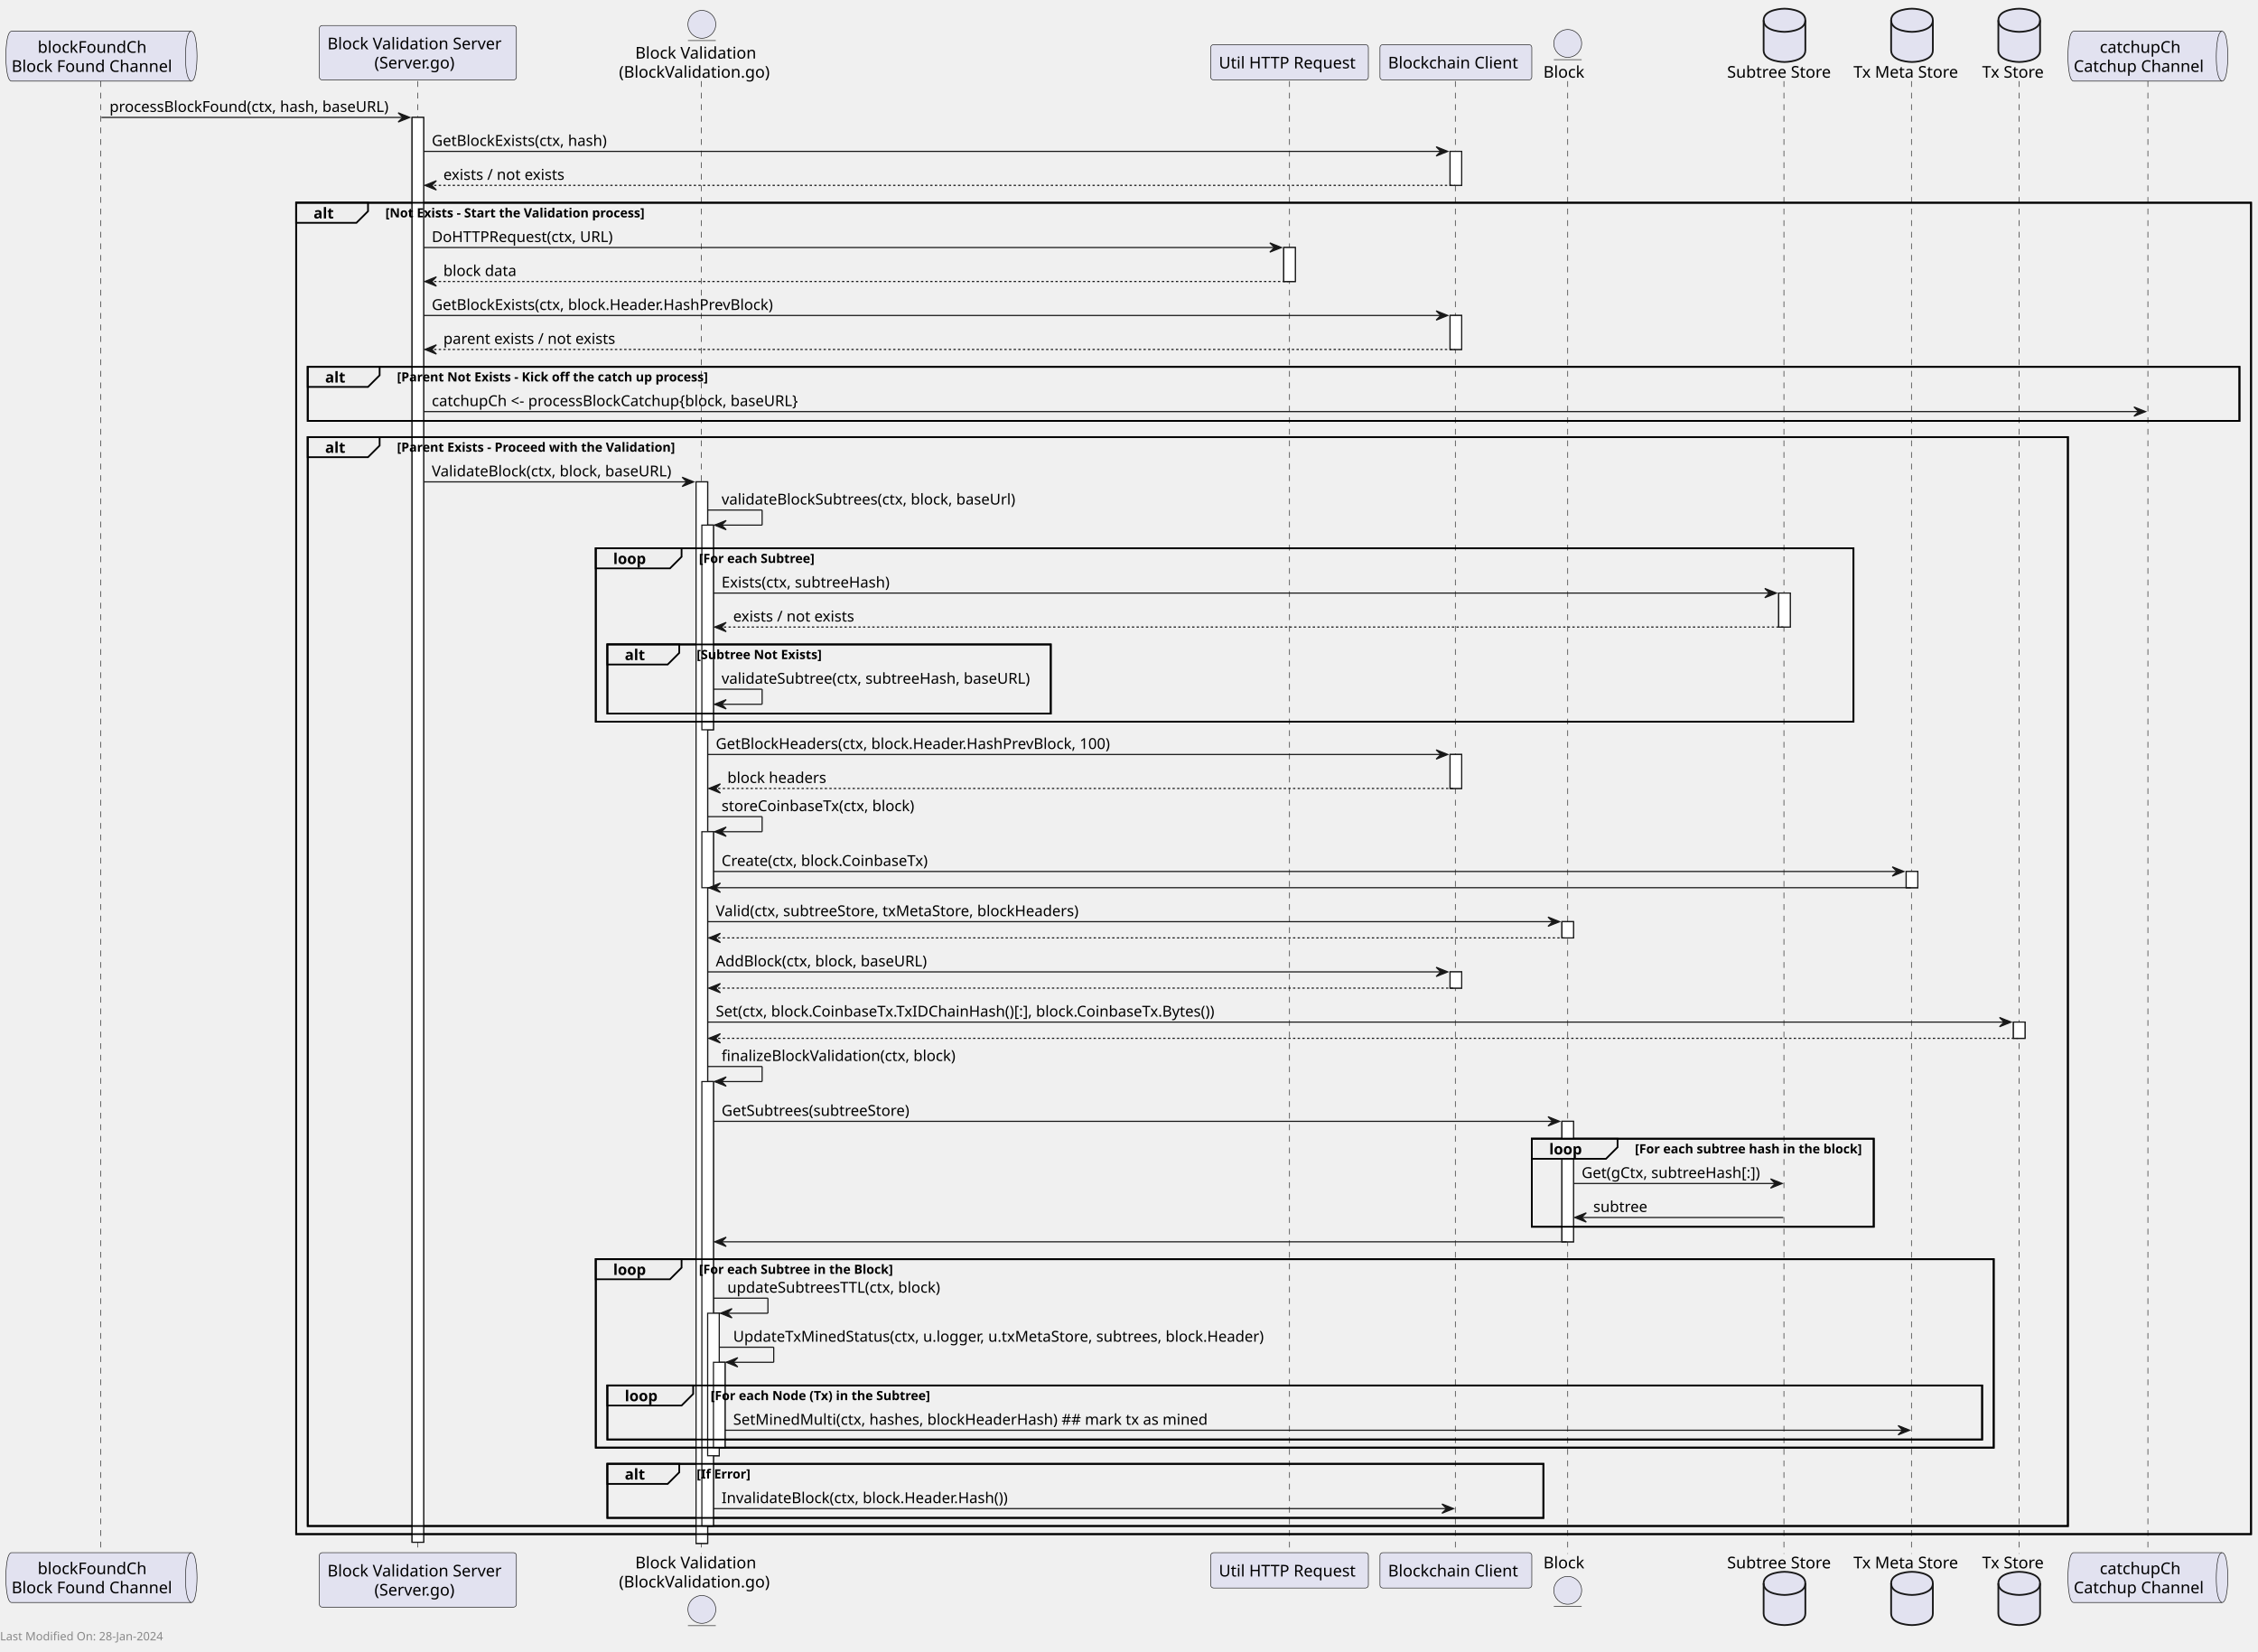
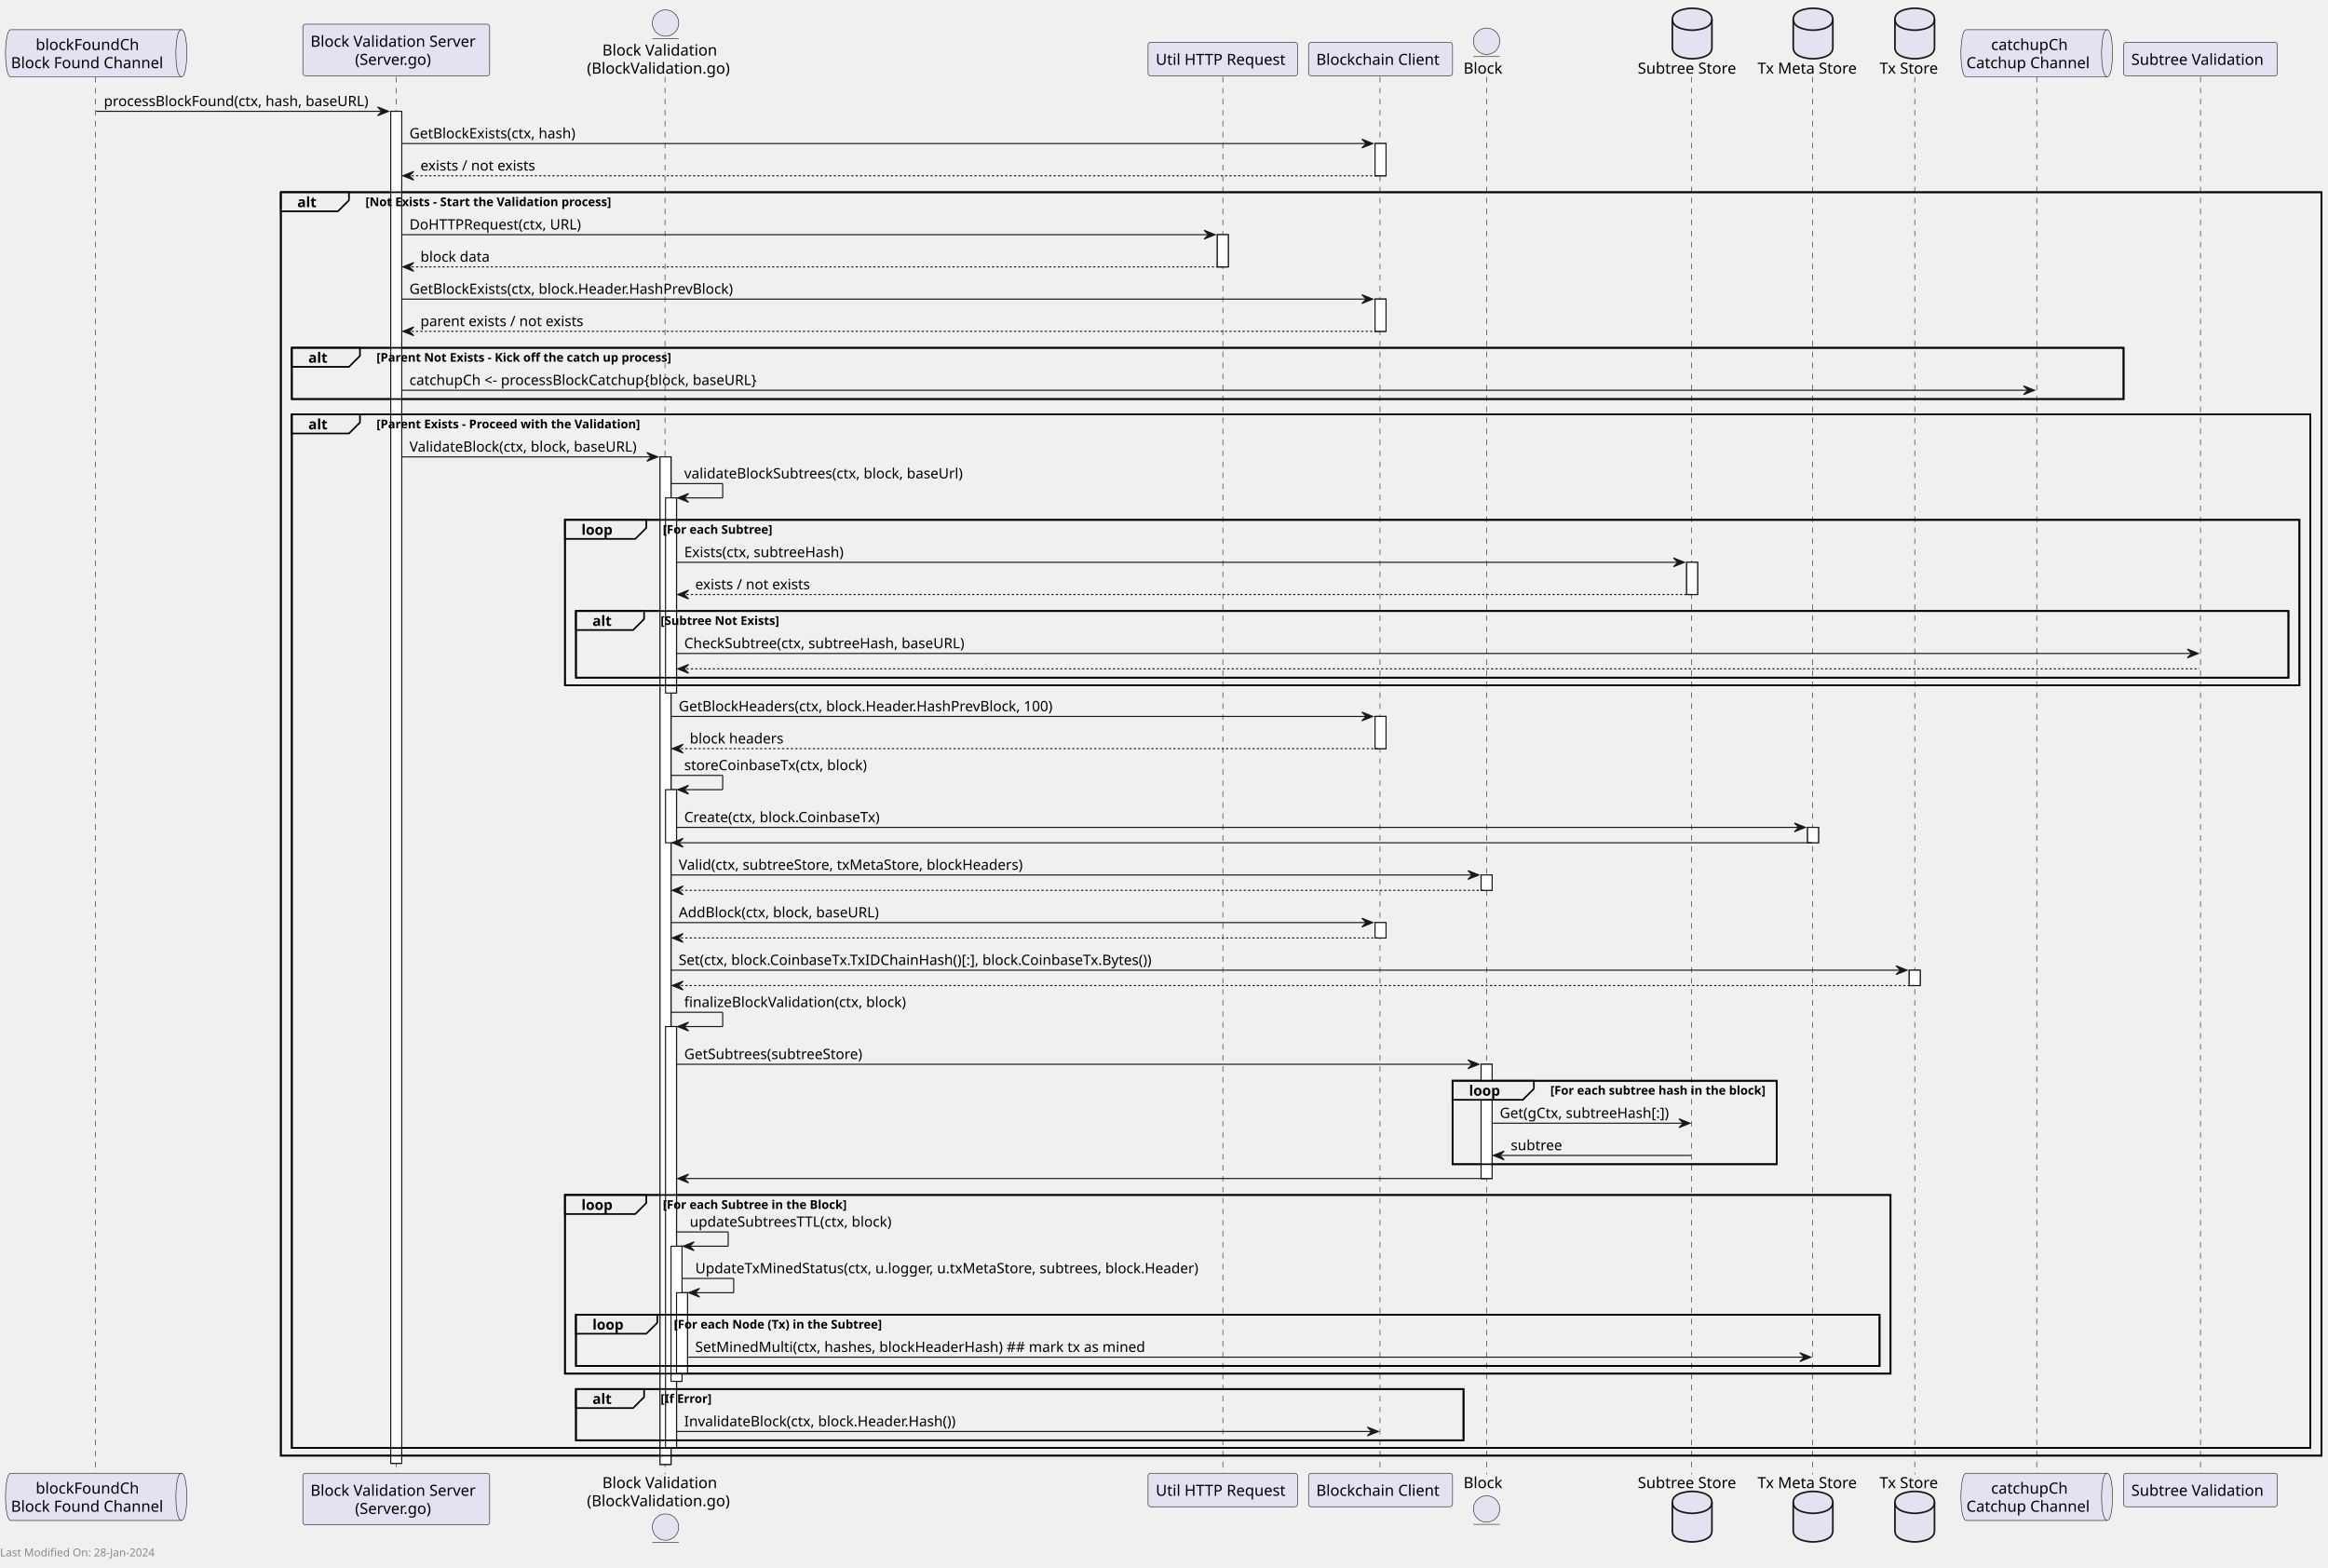
- <svg xmlns="http://www.w3.org/2000/svg" contentStyleType="text/css" height="1425" preserveAspectRatio="none" viewBox="0 0 1948 1425" width="1948" zoomAndPan="magnify">
-   <path d="m355.5 101.287h10v1229.18h-10z" fill="#fff" stroke="#181818" />
-   <path d="m600.5 415.703h10v915.764h-10z" fill="#fff" stroke="#181818" />
-   <path d="m605.5 453.014h10v176.553h-10z" fill="#fff" stroke="#181818" />
-   <path d="m605.5 717.498h10v48.31h-10z" fill="#fff" stroke="#181818" />
-   <path d="m605.5 933.051h10v383.416h-10z" fill="#fff" stroke="#181818" />
-   <path d="m610.5 1132.914h10v122.932h-10z" fill="#fff" stroke="#181818" />
-   <path d="m615.5 1175.225h10v73.621h-10z" fill="#fff" stroke="#181818" />
+ <svg xmlns="http://www.w3.org/2000/svg" contentStyleType="text/css" height="1426" preserveAspectRatio="none" viewBox="0 0 2118 1426" width="2118" zoomAndPan="magnify">
+   <path d="m355.5 101.287h10v1230.18h-10z" fill="#fff" stroke="#181818" />
+   <path d="m600.5 415.703h10v916.764h-10z" fill="#fff" stroke="#181818" />
+   <path d="m605.5 453.014h10v177.553h-10z" fill="#fff" stroke="#181818" />
+   <path d="m605.5 718.498h10v48.31h-10z" fill="#fff" stroke="#181818" />
+   <path d="m605.5 934.051h10v383.416h-10z" fill="#fff" stroke="#181818" />
+   <path d="m610.5 1133.914h10v122.932h-10z" fill="#fff" stroke="#181818" />
+   <path d="m615.5 1176.225h10v73.621h-10z" fill="#fff" stroke="#181818" />
  <path d="m1107.5 213.529h10v29.311h-10z" fill="#fff" stroke="#181818" />
  <path d="m1251 130.598h10v29.311h-10z" fill="#fff" stroke="#181818" />
  <path d="m1251 272.15h10v29.311h-10z" fill="#fff" stroke="#181818" />
-   <path d="m1251 650.877h10v29.311h-10z" fill="#fff" stroke="#181818" />
-   <path d="m1251 838.43h10v14h-10z" fill="#fff" stroke="#181818" />
-   <path d="m1347.5 795.119h10v14h-10z" fill="#fff" stroke="#181818" />
-   <path d="m1347.5 967.361h10v103.932h-10z" fill="#fff" stroke="#181818" />
+   <path d="m1251 651.877h10v29.311h-10z" fill="#fff" stroke="#181818" />
+   <path d="m1251 839.43h10v14h-10z" fill="#fff" stroke="#181818" />
+   <path d="m1347.5 796.119h10v14h-10z" fill="#fff" stroke="#181818" />
+   <path d="m1347.5 968.361h10v103.932h-10z" fill="#fff" stroke="#181818" />
  <path d="m1534.5 511.635h10v29.311h-10z" fill="#fff" stroke="#181818" />
-   <path d="m1644.5 751.809h10v14h-10z" fill="#fff" stroke="#181818" />
-   <path d="m1737 881.74h10v14h-10z" fill="#fff" stroke="#181818" />
-   <path d="m255.5 174.908h1686.5v1148.559h-1686.5z" fill="none" stroke="#000" stroke-width="1.5" />
+   <path d="m1644.5 752.809h10v14h-10z" fill="#fff" stroke="#181818" />
+   <path d="m1737 882.74h10v14h-10z" fill="#fff" stroke="#181818" />
+   <path d="m255.5 174.908h1856.5v1149.559h-1856.5z" fill="none" stroke="#000" stroke-width="1.5" />
  <path d="m265.5 316.461h1666.5v46.621h-1666.5z" fill="none" stroke="#000" stroke-width="1.5" />
-   <path d="m265.5 377.082h1518.5v939.385h-1518.5z" fill="none" stroke="#000" stroke-width="1.5" />
-   <path d="m514 473.014h1085v149.553h-1085z" fill="none" stroke="#000" stroke-width="1.5" />
-   <path d="m524 555.945h382.5v59.621h-382.5z" fill="none" stroke="#000" stroke-width="1.5" />
-   <path d="m1321.5 982.361h295v75.932h-295z" fill="none" stroke="#000" stroke-width="1.5" />
-   <path d="m514 1086.293h1206v162.553h-1206z" fill="none" stroke="#000" stroke-width="1.5" />
-   <path d="m524 1195.225h1186v46.621h-1186z" fill="none" stroke="#000" stroke-width="1.5" />
-   <path d="m524 1262.846h807.5v46.621h-807.5z" fill="none" stroke="#000" stroke-width="1.5" />
-   <path d="m87 69.977v1270.49" stroke="#181818" stroke-dasharray="5 5" stroke-width=".5" />
-   <path d="m360.5 69.977v1270.49" stroke="#181818" stroke-dasharray="5 5" stroke-width=".5" />
-   <path d="m605 69.977v1270.49" stroke="#181818" stroke-dasharray="5 5" stroke-width=".5" />
-   <path d="m1112.5 69.977v1270.49" stroke="#181818" stroke-dasharray="5 5" stroke-width=".5" />
-   <path d="m1255.5 69.977v1270.49" stroke="#181818" stroke-dasharray="5 5" stroke-width=".5" />
-   <path d="m1352.5 69.977v1270.49" stroke="#181818" stroke-dasharray="5 5" stroke-width=".5" />
-   <path d="m1539 69.977v1270.49" stroke="#181818" stroke-dasharray="5 5" stroke-width=".5" />
-   <path d="m1649 69.977v1270.49" stroke="#181818" stroke-dasharray="5 5" stroke-width=".5" />
-   <path d="m1742 69.977v1270.49" stroke="#181818" stroke-dasharray="5 5" stroke-width=".5" />
-   <path d="m1853 69.977v1270.49" stroke="#181818" stroke-dasharray="5 5" stroke-width=".5" />
+   <path d="m265.5 377.082h1836.5v940.385h-1836.5z" fill="none" stroke="#000" stroke-width="1.5" />
+   <path d="m514 473.014h1578v150.553h-1578z" fill="none" stroke="#000" stroke-width="1.5" />
+   <path d="m524 555.945h1558v60.621h-1558z" fill="none" stroke="#000" stroke-width="1.5" />
+   <path d="m1321.5 983.361h295v75.932h-295z" fill="none" stroke="#000" stroke-width="1.5" />
+   <path d="m514 1087.293h1206v162.553h-1206z" fill="none" stroke="#000" stroke-width="1.5" />
+   <path d="m524 1196.225h1186v46.621h-1186z" fill="none" stroke="#000" stroke-width="1.5" />
+   <path d="m524 1263.846h807.5v46.621h-807.5z" fill="none" stroke="#000" stroke-width="1.5" />
+   <path d="m87 69.977v1271.49" stroke="#181818" stroke-dasharray="5 5" stroke-width=".5" />
+   <path d="m360.5 69.977v1271.49" stroke="#181818" stroke-dasharray="5 5" stroke-width=".5" />
+   <path d="m605 69.977v1271.49" stroke="#181818" stroke-dasharray="5 5" stroke-width=".5" />
+   <path d="m1112.5 69.977v1271.49" stroke="#181818" stroke-dasharray="5 5" stroke-width=".5" />
+   <path d="m1255.5 69.977v1271.49" stroke="#181818" stroke-dasharray="5 5" stroke-width=".5" />
+   <path d="m1352.5 69.977v1271.49" stroke="#181818" stroke-dasharray="5 5" stroke-width=".5" />
+   <path d="m1539 69.977v1271.49" stroke="#181818" stroke-dasharray="5 5" stroke-width=".5" />
+   <path d="m1649 69.977v1271.49" stroke="#181818" stroke-dasharray="5 5" stroke-width=".5" />
+   <path d="m1742 69.977v1271.49" stroke="#181818" stroke-dasharray="5 5" stroke-width=".5" />
+   <path d="m1853 69.977v1271.49" stroke="#181818" stroke-dasharray="5 5" stroke-width=".5" />
+   <path d="m2002 69.977v1271.49" stroke="#181818" stroke-dasharray="5 5" stroke-width=".5" />
  <path d="m10 27h155c5 0 5 21.488 5 21.488s0 21.488-5 21.488h-155c-5 0-5-21.488-5-21.488s0-21.488 5-21.488" fill="#e2e2f0" stroke="#181818" stroke-width=".5" />
  <path d="m165 27c-5 0-5 21.488-5 21.488 0 21.488 5 21.488 5 21.488" fill="none" stroke="#181818" stroke-width=".5" />
  <text font-family="sans-serif" font-size="14" lengthAdjust="spacing" textLength="100" x="32.5" y="45.535">blockFoundCh</text>
  <text font-family="sans-serif" font-size="14" lengthAdjust="spacing" textLength="145" x="10" y="62.023">Block Found Channel</text>
-   <path d="m10 1339.467h155c5 0 5 21.488 5 21.488s0 21.488-5 21.488h-155c-5 0-5-21.488-5-21.488s0-21.488 5-21.488" fill="#e2e2f0" stroke="#181818" stroke-width=".5" />
-   <path d="m165 1339.467c-5 0-5 21.488-5 21.488 0 21.488 5 21.488 5 21.488" fill="none" stroke="#181818" stroke-width=".5" />
-   <text font-family="sans-serif" font-size="14" lengthAdjust="spacing" textLength="100" x="32.5" y="1358.002">blockFoundCh</text>
-   <text font-family="sans-serif" font-size="14" lengthAdjust="spacing" textLength="145" x="10" y="1374.49">Block Found Channel</text>
+   <path d="m10 1340.467h155c5 0 5 21.488 5 21.488s0 21.488-5 21.488h-155c-5 0-5-21.488-5-21.488s0-21.488 5-21.488" fill="#e2e2f0" stroke="#181818" stroke-width=".5" />
+   <path d="m165 1340.467c-5 0-5 21.488-5 21.488 0 21.488 5 21.488 5 21.488" fill="none" stroke="#181818" stroke-width=".5" />
+   <text font-family="sans-serif" font-size="14" lengthAdjust="spacing" textLength="100" x="32.5" y="1359.002">blockFoundCh</text>
+   <text font-family="sans-serif" font-size="14" lengthAdjust="spacing" textLength="145" x="10" y="1375.49">Block Found Channel</text>
  <rect fill="#e2e2f0" height="46.977" rx="2.5" stroke="#181818" stroke-width=".5" width="170" x="275.5" y="22" />
  <text font-family="sans-serif" font-size="14" lengthAdjust="spacing" textLength="156" x="282.5" y="42.535">Block Validation Server</text>
  <text font-family="sans-serif" font-size="14" lengthAdjust="spacing" textLength="75" x="323" y="59.023">(Server.go)</text>
-   <rect fill="#e2e2f0" height="46.977" rx="2.5" stroke="#181818" stroke-width=".5" width="170" x="275.5" y="1339.467" />
-   <text font-family="sans-serif" font-size="14" lengthAdjust="spacing" textLength="156" x="282.5" y="1360.002">Block Validation Server</text>
-   <text font-family="sans-serif" font-size="14" lengthAdjust="spacing" textLength="75" x="323" y="1376.49">(Server.go)</text>
+   <rect fill="#e2e2f0" height="46.977" rx="2.5" stroke="#181818" stroke-width=".5" width="170" x="275.5" y="1340.467" />
+   <text font-family="sans-serif" font-size="14" lengthAdjust="spacing" textLength="156" x="282.5" y="1361.002">Block Validation Server</text>
+   <text font-family="sans-serif" font-size="14" lengthAdjust="spacing" textLength="75" x="323" y="1377.49">(Server.go)</text>
  <text font-family="sans-serif" font-size="14" lengthAdjust="spacing" textLength="109" x="548" y="50.535">Block Validation</text>
  <text font-family="sans-serif" font-size="14" lengthAdjust="spacing" textLength="137" x="534" y="67.023">(BlockValidation.go)</text>
  <ellipse cx="605.5" cy="21" fill="#e2e2f0" rx="12" ry="12" stroke="#181818" stroke-width=".5" />
  <path d="m593.5 35h24" stroke="#181818" stroke-width=".5" />
-   <text font-family="sans-serif" font-size="14" lengthAdjust="spacing" textLength="109" x="548" y="1353.002">Block Validation</text>
-   <text font-family="sans-serif" font-size="14" lengthAdjust="spacing" textLength="137" x="534" y="1369.49">(BlockValidation.go)</text>
-   <ellipse cx="605.5" cy="1388.443" fill="#e2e2f0" rx="12" ry="12" stroke="#181818" stroke-width=".5" />
-   <path d="m593.5 1402.443h24" stroke="#181818" stroke-width=".5" />
+   <text font-family="sans-serif" font-size="14" lengthAdjust="spacing" textLength="109" x="548" y="1354.002">Block Validation</text>
+   <text font-family="sans-serif" font-size="14" lengthAdjust="spacing" textLength="137" x="534" y="1370.49">(BlockValidation.go)</text>
+   <ellipse cx="605.5" cy="1389.443" fill="#e2e2f0" rx="12" ry="12" stroke="#181818" stroke-width=".5" />
+   <path d="m593.5 1403.443h24" stroke="#181818" stroke-width=".5" />
  <rect fill="#e2e2f0" height="30.488" rx="2.5" stroke="#181818" stroke-width=".5" width="136" x="1044.5" y="38.488" />
  <text font-family="sans-serif" font-size="14" lengthAdjust="spacing" textLength="122" x="1051.5" y="59.023">Util HTTP Request</text>
-   <rect fill="#e2e2f0" height="30.488" rx="2.5" stroke="#181818" stroke-width=".5" width="136" x="1044.5" y="1339.467" />
-   <text font-family="sans-serif" font-size="14" lengthAdjust="spacing" textLength="122" x="1051.5" y="1360.002">Util HTTP Request</text>
+   <rect fill="#e2e2f0" height="30.488" rx="2.5" stroke="#181818" stroke-width=".5" width="136" x="1044.5" y="1340.467" />
+   <text font-family="sans-serif" font-size="14" lengthAdjust="spacing" textLength="122" x="1051.5" y="1361.002">Util HTTP Request</text>
  <rect fill="#e2e2f0" height="30.488" rx="2.5" stroke="#181818" stroke-width=".5" width="131" x="1190.5" y="38.488" />
  <text font-family="sans-serif" font-size="14" lengthAdjust="spacing" textLength="117" x="1197.5" y="59.023">Blockchain Client</text>
-   <rect fill="#e2e2f0" height="30.488" rx="2.5" stroke="#181818" stroke-width=".5" width="131" x="1190.5" y="1339.467" />
-   <text font-family="sans-serif" font-size="14" lengthAdjust="spacing" textLength="117" x="1197.5" y="1360.002">Blockchain Client</text>
+   <rect fill="#e2e2f0" height="30.488" rx="2.5" stroke="#181818" stroke-width=".5" width="131" x="1190.5" y="1340.467" />
+   <text font-family="sans-serif" font-size="14" lengthAdjust="spacing" textLength="117" x="1197.5" y="1361.002">Blockchain Client</text>
  <text font-family="sans-serif" font-size="14" lengthAdjust="spacing" textLength="36" x="1331.5" y="67.023">Block</text>
  <ellipse cx="1352.5" cy="37.488" fill="#e2e2f0" rx="12" ry="12" stroke="#181818" stroke-width=".5" />
  <path d="m1340.5 51.488h24" stroke="#181818" stroke-width=".5" />
-   <text font-family="sans-serif" font-size="14" lengthAdjust="spacing" textLength="36" x="1331.5" y="1353.002">Block</text>
-   <ellipse cx="1352.5" cy="1371.955" fill="#e2e2f0" rx="12" ry="12" stroke="#181818" stroke-width=".5" />
-   <path d="m1340.5 1385.955h24" stroke="#181818" stroke-width=".5" />
+   <text font-family="sans-serif" font-size="14" lengthAdjust="spacing" textLength="36" x="1331.5" y="1354.002">Block</text>
+   <ellipse cx="1352.5" cy="1372.955" fill="#e2e2f0" rx="12" ry="12" stroke="#181818" stroke-width=".5" />
+   <path d="m1340.5 1386.955h24" stroke="#181818" stroke-width=".5" />
  <text font-family="sans-serif" font-size="14" lengthAdjust="spacing" textLength="93" x="1490" y="67.023">Subtree Store</text>
  <path d="m1521.5 17.488c0-10 18-10 18-10s18 0 18 10v26c0 10-18 10-18 10s-18 0-18-10z" fill="#e2e2f0" stroke="#181818" stroke-width="1.5" />
  <path d="m1521.5 17.488c0 10 18 10 18 10s18 0 18-10" fill="none" stroke="#181818" stroke-width="1.5" />
-   <text font-family="sans-serif" font-size="14" lengthAdjust="spacing" textLength="93" x="1490" y="1353.002">Subtree Store</text>
-   <path d="m1521.5 1365.955c0-10 18-10 18-10s18 0 18 10v26c0 10-18 10-18 10s-18 0-18-10z" fill="#e2e2f0" stroke="#181818" stroke-width="1.5" />
-   <path d="m1521.5 1365.955c0 10 18 10 18 10s18 0 18-10" fill="none" stroke="#181818" stroke-width="1.5" />
+   <text font-family="sans-serif" font-size="14" lengthAdjust="spacing" textLength="93" x="1490" y="1354.002">Subtree Store</text>
+   <path d="m1521.5 1366.955c0-10 18-10 18-10s18 0 18 10v26c0 10-18 10-18 10s-18 0-18-10z" fill="#e2e2f0" stroke="#181818" stroke-width="1.5" />
+   <path d="m1521.5 1366.955c0 10 18 10 18 10s18 0 18-10" fill="none" stroke="#181818" stroke-width="1.5" />
  <text font-family="sans-serif" font-size="14" lengthAdjust="spacing" textLength="95" x="1599" y="67.023">Tx Meta Store</text>
  <path d="m1631.5 17.488c0-10 18-10 18-10s18 0 18 10v26c0 10-18 10-18 10s-18 0-18-10z" fill="#e2e2f0" stroke="#181818" stroke-width="1.5" />
  <path d="m1631.5 17.488c0 10 18 10 18 10s18 0 18-10" fill="none" stroke="#181818" stroke-width="1.5" />
-   <text font-family="sans-serif" font-size="14" lengthAdjust="spacing" textLength="95" x="1599" y="1353.002">Tx Meta Store</text>
-   <path d="m1631.5 1365.955c0-10 18-10 18-10s18 0 18 10v26c0 10-18 10-18 10s-18 0-18-10z" fill="#e2e2f0" stroke="#181818" stroke-width="1.5" />
-   <path d="m1631.5 1365.955c0 10 18 10 18 10s18 0 18-10" fill="none" stroke="#181818" stroke-width="1.5" />
+   <text font-family="sans-serif" font-size="14" lengthAdjust="spacing" textLength="95" x="1599" y="1354.002">Tx Meta Store</text>
+   <path d="m1631.5 1366.955c0-10 18-10 18-10s18 0 18 10v26c0 10-18 10-18 10s-18 0-18-10z" fill="#e2e2f0" stroke="#181818" stroke-width="1.5" />
+   <path d="m1631.5 1366.955c0 10 18 10 18 10s18 0 18-10" fill="none" stroke="#181818" stroke-width="1.5" />
  <text font-family="sans-serif" font-size="14" lengthAdjust="spacing" textLength="58" x="1710" y="67.023">Tx Store</text>
  <path d="m1724 17.488c0-10 18-10 18-10s18 0 18 10v26c0 10-18 10-18 10s-18 0-18-10z" fill="#e2e2f0" stroke="#181818" stroke-width="1.5" />
  <path d="m1724 17.488c0 10 18 10 18 10s18 0 18-10" fill="none" stroke="#181818" stroke-width="1.5" />
-   <text font-family="sans-serif" font-size="14" lengthAdjust="spacing" textLength="58" x="1710" y="1353.002">Tx Store</text>
-   <path d="m1724 1365.955c0-10 18-10 18-10s18 0 18 10v26c0 10-18 10-18 10s-18 0-18-10z" fill="#e2e2f0" stroke="#181818" stroke-width="1.5" />
-   <path d="m1724 1365.955c0 10 18 10 18 10s18 0 18-10" fill="none" stroke="#181818" stroke-width="1.5" />
+   <text font-family="sans-serif" font-size="14" lengthAdjust="spacing" textLength="58" x="1710" y="1354.002">Tx Store</text>
+   <path d="m1724 1366.955c0-10 18-10 18-10s18 0 18 10v26c0 10-18 10-18 10s-18 0-18-10z" fill="#e2e2f0" stroke="#181818" stroke-width="1.5" />
+   <path d="m1724 1366.955c0 10 18 10 18 10s18 0 18-10" fill="none" stroke="#181818" stroke-width="1.5" />
  <path d="m1789 27h128c5 0 5 21.488 5 21.488s0 21.488-5 21.488h-128c-5 0-5-21.488-5-21.488s0-21.488 5-21.488" fill="#e2e2f0" stroke="#181818" stroke-width=".5" />
  <path d="m1917 27c-5 0-5 21.488-5 21.488 0 21.488 5 21.488 5 21.488" fill="none" stroke="#181818" stroke-width=".5" />
  <text font-family="sans-serif" font-size="14" lengthAdjust="spacing" textLength="73" x="1811.5" y="45.535">catchupCh</text>
  <text font-family="sans-serif" font-size="14" lengthAdjust="spacing" textLength="118" x="1789" y="62.023">Catchup Channel</text>
-   <path d="m1789 1339.467h128c5 0 5 21.488 5 21.488s0 21.488-5 21.488h-128c-5 0-5-21.488-5-21.488s0-21.488 5-21.488" fill="#e2e2f0" stroke="#181818" stroke-width=".5" />
-   <path d="m1917 1339.467c-5 0-5 21.488-5 21.488 0 21.488 5 21.488 5 21.488" fill="none" stroke="#181818" stroke-width=".5" />
-   <text font-family="sans-serif" font-size="14" lengthAdjust="spacing" textLength="73" x="1811.5" y="1358.002">catchupCh</text>
-   <text font-family="sans-serif" font-size="14" lengthAdjust="spacing" textLength="118" x="1789" y="1374.49">Catchup Channel</text>
+   <path d="m1789 1340.467h128c5 0 5 21.488 5 21.488s0 21.488-5 21.488h-128c-5 0-5-21.488-5-21.488s0-21.488 5-21.488" fill="#e2e2f0" stroke="#181818" stroke-width=".5" />
+   <path d="m1917 1340.467c-5 0-5 21.488-5 21.488 0 21.488 5 21.488 5 21.488" fill="none" stroke="#181818" stroke-width=".5" />
+   <text font-family="sans-serif" font-size="14" lengthAdjust="spacing" textLength="73" x="1811.5" y="1359.002">catchupCh</text>
+   <text font-family="sans-serif" font-size="14" lengthAdjust="spacing" textLength="118" x="1789" y="1375.49">Catchup Channel</text>
+   <rect fill="#e2e2f0" height="30.488" rx="2.5" stroke="#181818" stroke-width=".5" width="140" x="1932" y="38.488" />
+   <text font-family="sans-serif" font-size="14" lengthAdjust="spacing" textLength="126" x="1939" y="59.023">Subtree Validation</text>
+   <rect fill="#e2e2f0" height="30.488" rx="2.5" stroke="#181818" stroke-width=".5" width="140" x="1932" y="1340.467" />
+   <text font-family="sans-serif" font-size="14" lengthAdjust="spacing" textLength="126" x="1939" y="1361.002">Subtree Validation</text>
  <g stroke="#181818">
-     <path d="m355.5 101.287h10v1229.18h-10z" fill="#fff" />
-     <path d="m600.5 415.703h10v915.764h-10z" fill="#fff" />
-     <path d="m605.5 453.014h10v176.553h-10z" fill="#fff" />
-     <path d="m605.5 717.498h10v48.31h-10z" fill="#fff" />
-     <path d="m605.5 933.051h10v383.416h-10z" fill="#fff" />
-     <path d="m610.5 1132.914h10v122.932h-10z" fill="#fff" />
-     <path d="m615.5 1175.225h10v73.621h-10z" fill="#fff" />
+     <path d="m355.5 101.287h10v1230.18h-10z" fill="#fff" />
+     <path d="m600.5 415.703h10v916.764h-10z" fill="#fff" />
+     <path d="m605.5 453.014h10v177.553h-10z" fill="#fff" />
+     <path d="m605.5 718.498h10v48.31h-10z" fill="#fff" />
+     <path d="m605.5 934.051h10v383.416h-10z" fill="#fff" />
+     <path d="m610.5 1133.914h10v122.932h-10z" fill="#fff" />
+     <path d="m615.5 1176.225h10v73.621h-10z" fill="#fff" />
    <path d="m1107.5 213.529h10v29.311h-10z" fill="#fff" />
    <path d="m1251 130.598h10v29.311h-10z" fill="#fff" />
    <path d="m1251 272.15h10v29.311h-10z" fill="#fff" />
-     <path d="m1251 650.877h10v29.311h-10z" fill="#fff" />
-     <path d="m1251 838.43h10v14h-10z" fill="#fff" />
-     <path d="m1347.5 795.119h10v14h-10z" fill="#fff" />
-     <path d="m1347.5 967.361h10v103.932h-10z" fill="#fff" />
+     <path d="m1251 651.877h10v29.311h-10z" fill="#fff" />
+     <path d="m1251 839.43h10v14h-10z" fill="#fff" />
+     <path d="m1347.5 796.119h10v14h-10z" fill="#fff" />
+     <path d="m1347.5 968.361h10v103.932h-10z" fill="#fff" />
    <path d="m1534.5 511.635h10v29.311h-10z" fill="#fff" />
-     <path d="m1644.5 751.809h10v14h-10z" fill="#fff" />
-     <path d="m1737 881.74h10v14h-10z" fill="#fff" />
+     <path d="m1644.5 752.809h10v14h-10z" fill="#fff" />
+     <path d="m1737 882.74h10v14h-10z" fill="#fff" />
    <path d="m343.5 97.287 10 4-10 4 4-4z" fill="#181818" />
    <path d="m87.5 101.287h262" />
  </g>
  <text font-family="sans-serif" font-size="13" lengthAdjust="spacing" textLength="249" x="94.5" y="96.545">processBlockFound(ctx, hash, baseURL)</text>
  <path d="m1239 126.598 10 4-10 4 4-4z" fill="#181818" stroke="#181818" />
  <path d="m365.5 130.598h879.5" stroke="#181818" />
  <text font-family="sans-serif" font-size="13" lengthAdjust="spacing" textLength="159" x="372.5" y="125.856">GetBlockExists(ctx, hash)</text>
  <path d="m376.5 155.908-10 4 10 4-4-4z" fill="#181818" stroke="#181818" />
  <path d="m370.5 159.908h884.5" stroke="#181818" stroke-dasharray="2 2" />
  <text font-family="sans-serif" font-size="13" lengthAdjust="spacing" textLength="116" x="382.5" y="155.166">exists / not exists</text>
  <path d="m255.5 174.908h62v7.311l-10 10h-52z" fill="#eee" stroke="#000" stroke-width="1.5" />
-   <path d="m255.5 174.908h1686.5v1148.559h-1686.5z" fill="none" stroke="#000" stroke-width="1.5" />
+   <path d="m255.5 174.908h1856.5v1149.559h-1856.5z" fill="none" stroke="#000" stroke-width="1.5" />
  <text font-family="sans-serif" font-size="13" font-weight="bold" lengthAdjust="spacing" textLength="17" x="270.5" y="188.477">alt</text>
  <text font-family="sans-serif" font-size="11" font-weight="bold" lengthAdjust="spacing" textLength="233" x="332.5" y="187.543">[Not Exists - Start the Validation process]</text>
  <path d="m1095.5 209.529 10 4-10 4 4-4z" fill="#181818" stroke="#181818" />
  <path d="m365.5 213.529h736" stroke="#181818" />
  <text font-family="sans-serif" font-size="13" lengthAdjust="spacing" textLength="161" x="372.5" y="208.787">DoHTTPRequest(ctx, URL)</text>
  <path d="m376.5 238.84-10 4 10 4-4-4z" fill="#181818" stroke="#181818" />
  <path d="m370.5 242.84h741" stroke="#181818" stroke-dasharray="2 2" />
  <text font-family="sans-serif" font-size="13" lengthAdjust="spacing" textLength="66" x="382.5" y="238.098">block data</text>
  <path d="m1239 268.15 10 4-10 4 4-4z" fill="#181818" stroke="#181818" />
  <path d="m365.5 272.15h879.5" stroke="#181818" />
  <text font-family="sans-serif" font-size="13" lengthAdjust="spacing" textLength="308" x="372.5" y="267.408">GetBlockExists(ctx, block.Header.HashPrevBlock)</text>
  <path d="m376.5 297.461-10 4 10 4-4-4z" fill="#181818" stroke="#181818" />
  <path d="m370.5 301.461h884.5" stroke="#181818" stroke-dasharray="2 2" />
  <text font-family="sans-serif" font-size="13" lengthAdjust="spacing" textLength="160" x="382.5" y="296.719">parent exists / not exists</text>
  <path d="m265.5 316.461h62v7.311l-10 10h-52z" fill="#eee" stroke="#000" stroke-width="1.5" />
  <path d="m265.5 316.461h1666.5v46.621h-1666.5z" fill="none" stroke="#000" stroke-width="1.5" />
  <text font-family="sans-serif" font-size="13" font-weight="bold" lengthAdjust="spacing" textLength="17" x="280.5" y="330.029">alt</text>
  <text font-family="sans-serif" font-size="11" font-weight="bold" lengthAdjust="spacing" textLength="283" x="342.5" y="329.096">[Parent Not Exists - Kick off the catch up process]</text>
  <path d="m1841 351.082 10 4-10 4 4-4z" fill="#181818" stroke="#181818" />
  <path d="m365.5 355.082h1481.5" stroke="#181818" />
  <text font-family="sans-serif" font-size="13" lengthAdjust="spacing" textLength="332" x="372.5" y="350.34">catchupCh &lt;- processBlockCatchup{block, baseURL}</text>
  <path d="m265.5 377.082h62v7.311l-10 10h-52z" fill="#eee" stroke="#000" stroke-width="1.5" />
-   <path d="m265.5 377.082h1518.5v939.385h-1518.5z" fill="none" stroke="#000" stroke-width="1.5" />
+   <path d="m265.5 377.082h1836.5v940.385h-1836.5z" fill="none" stroke="#000" stroke-width="1.5" />
  <text font-family="sans-serif" font-size="13" font-weight="bold" lengthAdjust="spacing" textLength="17" x="280.5" y="390.65">alt</text>
  <text font-family="sans-serif" font-size="11" font-weight="bold" lengthAdjust="spacing" textLength="249" x="342.5" y="389.717">[Parent Exists - Proceed with the Validation]</text>
  <path d="m588.5 411.703 10 4-10 4 4-4z" fill="#181818" stroke="#181818" />
  <path d="m365.5 415.703h229" stroke="#181818" />
  <text font-family="sans-serif" font-size="13" lengthAdjust="spacing" textLength="216" x="372.5" y="410.961">ValidateBlock(ctx, block, baseURL)</text>
  <path d="m610.5 440.014h47" stroke="#181818" />
  <path d="m657.5 440.014v13" stroke="#181818" />
  <path d="m616.5 453.014h41" stroke="#181818" />
  <path d="m626.5 449.014-10 4 10 4-4-4z" fill="#181818" stroke="#181818" />
  <text font-family="sans-serif" font-size="13" lengthAdjust="spacing" textLength="263" x="622.5" y="435.272">validateBlockSubtrees(ctx, block, baseUrl)</text>
  <path d="m514 473.014h74v7.311l-10 10h-64z" fill="#eee" stroke="#000" stroke-width="1.5" />
-   <path d="m514 473.014h1085v149.553h-1085z" fill="none" stroke="#000" stroke-width="1.5" />
+   <path d="m514 473.014h1578v150.553h-1578z" fill="none" stroke="#000" stroke-width="1.5" />
  <text font-family="sans-serif" font-size="13" font-weight="bold" lengthAdjust="spacing" textLength="29" x="529" y="486.582">loop</text>
  <text font-family="sans-serif" font-size="11" font-weight="bold" lengthAdjust="spacing" textLength="100" x="603" y="485.648">[For each Subtree]</text>
  <path d="m1522.5 507.635 10 4-10 4 4-4z" fill="#181818" stroke="#181818" />
  <path d="m615.5 511.635h913" stroke="#181818" />
  <text font-family="sans-serif" font-size="13" lengthAdjust="spacing" textLength="153" x="622.5" y="506.893">Exists(ctx, subtreeHash)</text>
  <path d="m626.5 536.945-10 4 10 4-4-4z" fill="#181818" stroke="#181818" />
  <path d="m620.5 540.945h918" stroke="#181818" stroke-dasharray="2 2" />
  <text font-family="sans-serif" font-size="13" lengthAdjust="spacing" textLength="116" x="632.5" y="536.203">exists / not exists</text>
  <path d="m524 555.945h62v7.311l-10 10h-52z" fill="#eee" stroke="#000" stroke-width="1.5" />
-   <path d="m524 555.945h382.5v59.621h-382.5z" fill="none" stroke="#000" stroke-width="1.5" />
+   <path d="m524 555.945h1558v60.621h-1558z" fill="none" stroke="#000" stroke-width="1.5" />
  <text font-family="sans-serif" font-size="13" font-weight="bold" lengthAdjust="spacing" textLength="17" x="539" y="569.514">alt</text>
  <text font-family="sans-serif" font-size="11" font-weight="bold" lengthAdjust="spacing" textLength="109" x="601" y="568.58">[Subtree Not Exists]</text>
-   <path d="m615.5 594.566h42" stroke="#181818" />
-   <path d="m657.5 594.566v13" stroke="#181818" />
-   <path d="m616.5 607.566h41" stroke="#181818" />
-   <path d="m626.5 603.566-10 4 10 4-4-4z" fill="#181818" stroke="#181818" />
-   <text font-family="sans-serif" font-size="13" lengthAdjust="spacing" textLength="272" x="622.5" y="589.824">validateSubtree(ctx, subtreeHash, baseURL)</text>
-   <path d="m1239 646.877 10 4-10 4 4-4z" fill="#181818" stroke="#181818" />
-   <path d="m610.5 650.877h634.5" stroke="#181818" />
-   <text font-family="sans-serif" font-size="13" lengthAdjust="spacing" textLength="353" x="617.5" y="646.135">GetBlockHeaders(ctx, block.Header.HashPrevBlock, 100)</text>
-   <path d="m621.5 676.188-10 4 10 4-4-4z" fill="#181818" stroke="#181818" />
-   <path d="m615.5 680.188h639.5" stroke="#181818" stroke-dasharray="2 2" />
-   <text font-family="sans-serif" font-size="13" lengthAdjust="spacing" textLength="88" x="627.5" y="675.445">block headers</text>
-   <path d="m610.5 704.498h47" stroke="#181818" />
-   <path d="m657.5 704.498v13" stroke="#181818" />
-   <path d="m616.5 717.498h41" stroke="#181818" />
-   <path d="m626.5 713.498-10 4 10 4-4-4z" fill="#181818" stroke="#181818" />
-   <text font-family="sans-serif" font-size="13" lengthAdjust="spacing" textLength="177" x="622.5" y="699.756">storeCoinbaseTx(ctx, block)</text>
-   <path d="m1632.5 747.809 10 4-10 4 4-4z" fill="#181818" stroke="#181818" />
-   <path d="m615.5 751.809h1023" stroke="#181818" />
-   <text font-family="sans-serif" font-size="13" lengthAdjust="spacing" textLength="189" x="622.5" y="747.066">Create(ctx, block.CoinbaseTx)</text>
-   <path d="m621.5 761.809-10 4 10 4-4-4z" fill="#181818" stroke="#181818" />
-   <path d="m615.5 765.809h1033" stroke="#181818" />
-   <path d="m1335.5 791.119 10 4-10 4 4-4z" fill="#181818" stroke="#181818" />
-   <path d="m610.5 795.119h731" stroke="#181818" />
-   <text font-family="sans-serif" font-size="13" lengthAdjust="spacing" textLength="323" x="617.5" y="790.377">Valid(ctx, subtreeStore, txMetaStore, blockHeaders)</text>
-   <path d="m621.5 805.119-10 4 10 4-4-4z" fill="#181818" stroke="#181818" />
-   <path d="m615.5 809.119h736" stroke="#181818" stroke-dasharray="2 2" />
-   <path d="m1239 834.43 10 4-10 4 4-4z" fill="#181818" stroke="#181818" />
-   <path d="m610.5 838.43h634.5" stroke="#181818" />
-   <text font-family="sans-serif" font-size="13" lengthAdjust="spacing" textLength="191" x="617.5" y="833.688">AddBlock(ctx, block, baseURL)</text>
-   <path d="m621.5 848.43-10 4 10 4-4-4z" fill="#181818" stroke="#181818" />
-   <path d="m615.5 852.43h639.5" stroke="#181818" stroke-dasharray="2 2" />
-   <path d="m1725 877.74 10 4-10 4 4-4z" fill="#181818" stroke="#181818" />
-   <path d="m610.5 881.74h1120.5" stroke="#181818" />
-   <text font-family="sans-serif" font-size="13" lengthAdjust="spacing" textLength="456" x="617.5" y="876.998">Set(ctx, block.CoinbaseTx.TxIDChainHash()[:], block.CoinbaseTx.Bytes())</text>
-   <path d="m621.5 891.74-10 4 10 4-4-4z" fill="#181818" stroke="#181818" />
-   <path d="m615.5 895.74h1125.5" stroke="#181818" stroke-dasharray="2 2" />
-   <path d="m610.5 920.051h47" stroke="#181818" />
-   <path d="m657.5 920.051v13" stroke="#181818" />
-   <path d="m616.5 933.051h41" stroke="#181818" />
-   <path d="m626.5 929.051-10 4 10 4-4-4z" fill="#181818" stroke="#181818" />
-   <text font-family="sans-serif" font-size="13" lengthAdjust="spacing" textLength="214" x="622.5" y="915.309">finalizeBlockValidation(ctx, block)</text>
-   <path d="m1335.5 963.361 10 4-10 4 4-4z" fill="#181818" stroke="#181818" />
-   <path d="m615.5 967.361h726" stroke="#181818" />
-   <text font-family="sans-serif" font-size="13" lengthAdjust="spacing" textLength="162" x="622.5" y="962.619">GetSubtrees(subtreeStore)</text>
-   <path d="m1321.5 982.361h74v7.311l-10 10h-64z" fill="#eee" stroke="#000" stroke-width="1.5" />
-   <path d="m1321.5 982.361h295v75.932h-295z" fill="none" stroke="#000" stroke-width="1.5" />
-   <text font-family="sans-serif" font-size="13" font-weight="bold" lengthAdjust="spacing" textLength="29" x="1336.5" y="995.93">loop</text>
-   <text font-family="sans-serif" font-size="11" font-weight="bold" lengthAdjust="spacing" textLength="201" x="1410.5" y="994.996">[For each subtree hash in the block]</text>
-   <path d="m1527.5 1016.982 10 4-10 4 4-4z" fill="#181818" stroke="#181818" />
-   <path d="m1357.5 1020.982h176" stroke="#181818" />
-   <text font-family="sans-serif" font-size="13" lengthAdjust="spacing" textLength="158" x="1364.5" y="1016.24">Get(gCtx, subtreeHash[:])</text>
-   <path d="m1368.5 1046.293-10 4 10 4-4-4z" fill="#181818" stroke="#181818" />
-   <path d="m1362.5 1050.293h176" stroke="#181818" />
-   <text font-family="sans-serif" font-size="13" lengthAdjust="spacing" textLength="47" x="1374.5" y="1045.551">subtree</text>
-   <path d="m626.5 1067.293-10 4 10 4-4-4z" fill="#181818" stroke="#181818" />
-   <path d="m620.5 1071.293h731" stroke="#181818" />
-   <path d="m514 1086.293h74v7.311l-10 10h-64z" fill="#eee" stroke="#000" stroke-width="1.5" />
-   <path d="m514 1086.293h1206v162.553h-1206z" fill="none" stroke="#000" stroke-width="1.5" />
-   <text font-family="sans-serif" font-size="13" font-weight="bold" lengthAdjust="spacing" textLength="29" x="529" y="1099.861">loop</text>
-   <text font-family="sans-serif" font-size="11" font-weight="bold" lengthAdjust="spacing" textLength="171" x="603" y="1098.928">[For each Subtree in the Block]</text>
-   <path d="m615.5 1119.914h47" stroke="#181818" />
-   <path d="m662.5 1119.914v13" stroke="#181818" />
-   <path d="m621.5 1132.914h41" stroke="#181818" />
-   <path d="m631.5 1128.914-10 4 10 4-4-4z" fill="#181818" stroke="#181818" />
-   <text font-family="sans-serif" font-size="13" lengthAdjust="spacing" textLength="191" x="627.5" y="1115.172">updateSubtreesTTL(ctx, block)</text>
-   <path d="m620.5 1162.225h47" stroke="#181818" />
-   <path d="m667.5 1162.225v13" stroke="#181818" />
-   <path d="m626.5 1175.225h41" stroke="#181818" />
-   <path d="m636.5 1171.225-10 4 10 4-4-4z" fill="#181818" stroke="#181818" />
-   <text font-family="sans-serif" font-size="13" lengthAdjust="spacing" textLength="473" x="632.5" y="1157.482">UpdateTxMinedStatus(ctx, u.logger, u.txMetaStore, subtrees, block.Header)</text>
-   <path d="m524 1195.225h74v7.311l-10 10h-64z" fill="#eee" stroke="#000" stroke-width="1.5" />
-   <path d="m524 1195.225h1186v46.621h-1186z" fill="none" stroke="#000" stroke-width="1.5" />
-   <text font-family="sans-serif" font-size="13" font-weight="bold" lengthAdjust="spacing" textLength="29" x="539" y="1208.793">loop</text>
-   <text font-family="sans-serif" font-size="11" font-weight="bold" lengthAdjust="spacing" textLength="194" x="613" y="1207.859">[For each Node (Tx) in the Subtree]</text>
-   <path d="m1637.5 1229.846 10 4-10 4 4-4z" fill="#181818" stroke="#181818" />
-   <path d="m625.5 1233.846h1018" stroke="#181818" />
-   <text font-family="sans-serif" font-size="13" lengthAdjust="spacing" textLength="422" x="632.5" y="1229.103">SetMinedMulti(ctx, hashes, blockHeaderHash) ## mark tx as mined</text>
-   <path d="m524 1262.846h62v7.311l-10 10h-52z" fill="#eee" stroke="#000" stroke-width="1.5" />
-   <path d="m524 1262.846h807.5v46.621h-807.5z" fill="none" stroke="#000" stroke-width="1.5" />
-   <text font-family="sans-serif" font-size="13" font-weight="bold" lengthAdjust="spacing" textLength="17" x="539" y="1276.414">alt</text>
-   <text font-family="sans-serif" font-size="11" font-weight="bold" lengthAdjust="spacing" textLength="50" x="601" y="1275.48">[If Error]</text>
-   <path d="m1244 1297.467 10 4-10 4 4-4z" fill="#181818" stroke="#181818" />
-   <path d="m615.5 1301.467h634.5" stroke="#181818" />
-   <text font-family="sans-serif" font-size="13" lengthAdjust="spacing" textLength="258" x="622.5" y="1296.725">InvalidateBlock(ctx, block.Header.Hash())</text>
-   <text fill="#888" font-family="sans-serif" font-size="10" lengthAdjust="spacing" textLength="152" y="1415.111">Last Modified On: 28-Jan-2024</text>
+   <path d="m1990 590.566 10 4-10 4 4-4z" fill="#181818" stroke="#181818" />
+   <path d="m615.5 594.566h1380.5" stroke="#181818" />
+   <text font-family="sans-serif" font-size="13" lengthAdjust="spacing" textLength="262" x="622.5" y="589.824">CheckSubtree(ctx, subtreeHash, baseURL)</text>
+   <path d="m626.5 604.566-10 4 10 4-4-4z" fill="#181818" stroke="#181818" />
+   <path d="m620.5 608.566h1380.5" stroke="#181818" stroke-dasharray="2 2" />
+   <path d="m1239 647.877 10 4-10 4 4-4z" fill="#181818" stroke="#181818" />
+   <path d="m610.5 651.877h634.5" stroke="#181818" />
+   <text font-family="sans-serif" font-size="13" lengthAdjust="spacing" textLength="353" x="617.5" y="647.135">GetBlockHeaders(ctx, block.Header.HashPrevBlock, 100)</text>
+   <path d="m621.5 677.188-10 4 10 4-4-4z" fill="#181818" stroke="#181818" />
+   <path d="m615.5 681.188h639.5" stroke="#181818" stroke-dasharray="2 2" />
+   <text font-family="sans-serif" font-size="13" lengthAdjust="spacing" textLength="88" x="627.5" y="676.445">block headers</text>
+   <path d="m610.5 705.498h47" stroke="#181818" />
+   <path d="m657.5 705.498v13" stroke="#181818" />
+   <path d="m616.5 718.498h41" stroke="#181818" />
+   <path d="m626.5 714.498-10 4 10 4-4-4z" fill="#181818" stroke="#181818" />
+   <text font-family="sans-serif" font-size="13" lengthAdjust="spacing" textLength="177" x="622.5" y="700.756">storeCoinbaseTx(ctx, block)</text>
+   <path d="m1632.5 748.809 10 4-10 4 4-4z" fill="#181818" stroke="#181818" />
+   <path d="m615.5 752.809h1023" stroke="#181818" />
+   <text font-family="sans-serif" font-size="13" lengthAdjust="spacing" textLength="189" x="622.5" y="748.066">Create(ctx, block.CoinbaseTx)</text>
+   <path d="m621.5 762.809-10 4 10 4-4-4z" fill="#181818" stroke="#181818" />
+   <path d="m615.5 766.809h1033" stroke="#181818" />
+   <path d="m1335.5 792.119 10 4-10 4 4-4z" fill="#181818" stroke="#181818" />
+   <path d="m610.5 796.119h731" stroke="#181818" />
+   <text font-family="sans-serif" font-size="13" lengthAdjust="spacing" textLength="323" x="617.5" y="791.377">Valid(ctx, subtreeStore, txMetaStore, blockHeaders)</text>
+   <path d="m621.5 806.119-10 4 10 4-4-4z" fill="#181818" stroke="#181818" />
+   <path d="m615.5 810.119h736" stroke="#181818" stroke-dasharray="2 2" />
+   <path d="m1239 835.43 10 4-10 4 4-4z" fill="#181818" stroke="#181818" />
+   <path d="m610.5 839.43h634.5" stroke="#181818" />
+   <text font-family="sans-serif" font-size="13" lengthAdjust="spacing" textLength="191" x="617.5" y="834.688">AddBlock(ctx, block, baseURL)</text>
+   <path d="m621.5 849.43-10 4 10 4-4-4z" fill="#181818" stroke="#181818" />
+   <path d="m615.5 853.43h639.5" stroke="#181818" stroke-dasharray="2 2" />
+   <path d="m1725 878.74 10 4-10 4 4-4z" fill="#181818" stroke="#181818" />
+   <path d="m610.5 882.74h1120.5" stroke="#181818" />
+   <text font-family="sans-serif" font-size="13" lengthAdjust="spacing" textLength="456" x="617.5" y="877.998">Set(ctx, block.CoinbaseTx.TxIDChainHash()[:], block.CoinbaseTx.Bytes())</text>
+   <path d="m621.5 892.74-10 4 10 4-4-4z" fill="#181818" stroke="#181818" />
+   <path d="m615.5 896.74h1125.5" stroke="#181818" stroke-dasharray="2 2" />
+   <path d="m610.5 921.051h47" stroke="#181818" />
+   <path d="m657.5 921.051v13" stroke="#181818" />
+   <path d="m616.5 934.051h41" stroke="#181818" />
+   <path d="m626.5 930.051-10 4 10 4-4-4z" fill="#181818" stroke="#181818" />
+   <text font-family="sans-serif" font-size="13" lengthAdjust="spacing" textLength="214" x="622.5" y="916.309">finalizeBlockValidation(ctx, block)</text>
+   <path d="m1335.5 964.361 10 4-10 4 4-4z" fill="#181818" stroke="#181818" />
+   <path d="m615.5 968.361h726" stroke="#181818" />
+   <text font-family="sans-serif" font-size="13" lengthAdjust="spacing" textLength="162" x="622.5" y="963.619">GetSubtrees(subtreeStore)</text>
+   <path d="m1321.5 983.361h74v7.311l-10 10h-64z" fill="#eee" stroke="#000" stroke-width="1.5" />
+   <path d="m1321.5 983.361h295v75.932h-295z" fill="none" stroke="#000" stroke-width="1.5" />
+   <text font-family="sans-serif" font-size="13" font-weight="bold" lengthAdjust="spacing" textLength="29" x="1336.5" y="996.93">loop</text>
+   <text font-family="sans-serif" font-size="11" font-weight="bold" lengthAdjust="spacing" textLength="201" x="1410.5" y="995.996">[For each subtree hash in the block]</text>
+   <path d="m1527.5 1017.982 10 4-10 4 4-4z" fill="#181818" stroke="#181818" />
+   <path d="m1357.5 1021.982h176" stroke="#181818" />
+   <text font-family="sans-serif" font-size="13" lengthAdjust="spacing" textLength="158" x="1364.5" y="1017.24">Get(gCtx, subtreeHash[:])</text>
+   <path d="m1368.5 1047.293-10 4 10 4-4-4z" fill="#181818" stroke="#181818" />
+   <path d="m1362.5 1051.293h176" stroke="#181818" />
+   <text font-family="sans-serif" font-size="13" lengthAdjust="spacing" textLength="47" x="1374.5" y="1046.551">subtree</text>
+   <path d="m626.5 1068.293-10 4 10 4-4-4z" fill="#181818" stroke="#181818" />
+   <path d="m620.5 1072.293h731" stroke="#181818" />
+   <path d="m514 1087.293h74v7.311l-10 10h-64z" fill="#eee" stroke="#000" stroke-width="1.5" />
+   <path d="m514 1087.293h1206v162.553h-1206z" fill="none" stroke="#000" stroke-width="1.5" />
+   <text font-family="sans-serif" font-size="13" font-weight="bold" lengthAdjust="spacing" textLength="29" x="529" y="1100.861">loop</text>
+   <text font-family="sans-serif" font-size="11" font-weight="bold" lengthAdjust="spacing" textLength="171" x="603" y="1099.928">[For each Subtree in the Block]</text>
+   <path d="m615.5 1120.914h47" stroke="#181818" />
+   <path d="m662.5 1120.914v13" stroke="#181818" />
+   <path d="m621.5 1133.914h41" stroke="#181818" />
+   <path d="m631.5 1129.914-10 4 10 4-4-4z" fill="#181818" stroke="#181818" />
+   <text font-family="sans-serif" font-size="13" lengthAdjust="spacing" textLength="191" x="627.5" y="1116.172">updateSubtreesTTL(ctx, block)</text>
+   <path d="m620.5 1163.225h47" stroke="#181818" />
+   <path d="m667.5 1163.225v13" stroke="#181818" />
+   <path d="m626.5 1176.225h41" stroke="#181818" />
+   <path d="m636.5 1172.225-10 4 10 4-4-4z" fill="#181818" stroke="#181818" />
+   <text font-family="sans-serif" font-size="13" lengthAdjust="spacing" textLength="473" x="632.5" y="1158.482">UpdateTxMinedStatus(ctx, u.logger, u.txMetaStore, subtrees, block.Header)</text>
+   <path d="m524 1196.225h74v7.311l-10 10h-64z" fill="#eee" stroke="#000" stroke-width="1.5" />
+   <path d="m524 1196.225h1186v46.621h-1186z" fill="none" stroke="#000" stroke-width="1.5" />
+   <text font-family="sans-serif" font-size="13" font-weight="bold" lengthAdjust="spacing" textLength="29" x="539" y="1209.793">loop</text>
+   <text font-family="sans-serif" font-size="11" font-weight="bold" lengthAdjust="spacing" textLength="194" x="613" y="1208.859">[For each Node (Tx) in the Subtree]</text>
+   <path d="m1637.5 1230.846 10 4-10 4 4-4z" fill="#181818" stroke="#181818" />
+   <path d="m625.5 1234.846h1018" stroke="#181818" />
+   <text font-family="sans-serif" font-size="13" lengthAdjust="spacing" textLength="422" x="632.5" y="1230.103">SetMinedMulti(ctx, hashes, blockHeaderHash) ## mark tx as mined</text>
+   <path d="m524 1263.846h62v7.311l-10 10h-52z" fill="#eee" stroke="#000" stroke-width="1.5" />
+   <path d="m524 1263.846h807.5v46.621h-807.5z" fill="none" stroke="#000" stroke-width="1.5" />
+   <text font-family="sans-serif" font-size="13" font-weight="bold" lengthAdjust="spacing" textLength="17" x="539" y="1277.414">alt</text>
+   <text font-family="sans-serif" font-size="11" font-weight="bold" lengthAdjust="spacing" textLength="50" x="601" y="1276.48">[If Error]</text>
+   <path d="m1244 1298.467 10 4-10 4 4-4z" fill="#181818" stroke="#181818" />
+   <path d="m615.5 1302.467h634.5" stroke="#181818" />
+   <text font-family="sans-serif" font-size="13" lengthAdjust="spacing" textLength="258" x="622.5" y="1297.725">InvalidateBlock(ctx, block.Header.Hash())</text>
+   <text fill="#888" font-family="sans-serif" font-size="10" lengthAdjust="spacing" textLength="152" y="1416.111">Last Modified On: 28-Jan-2024</text>
</svg>
